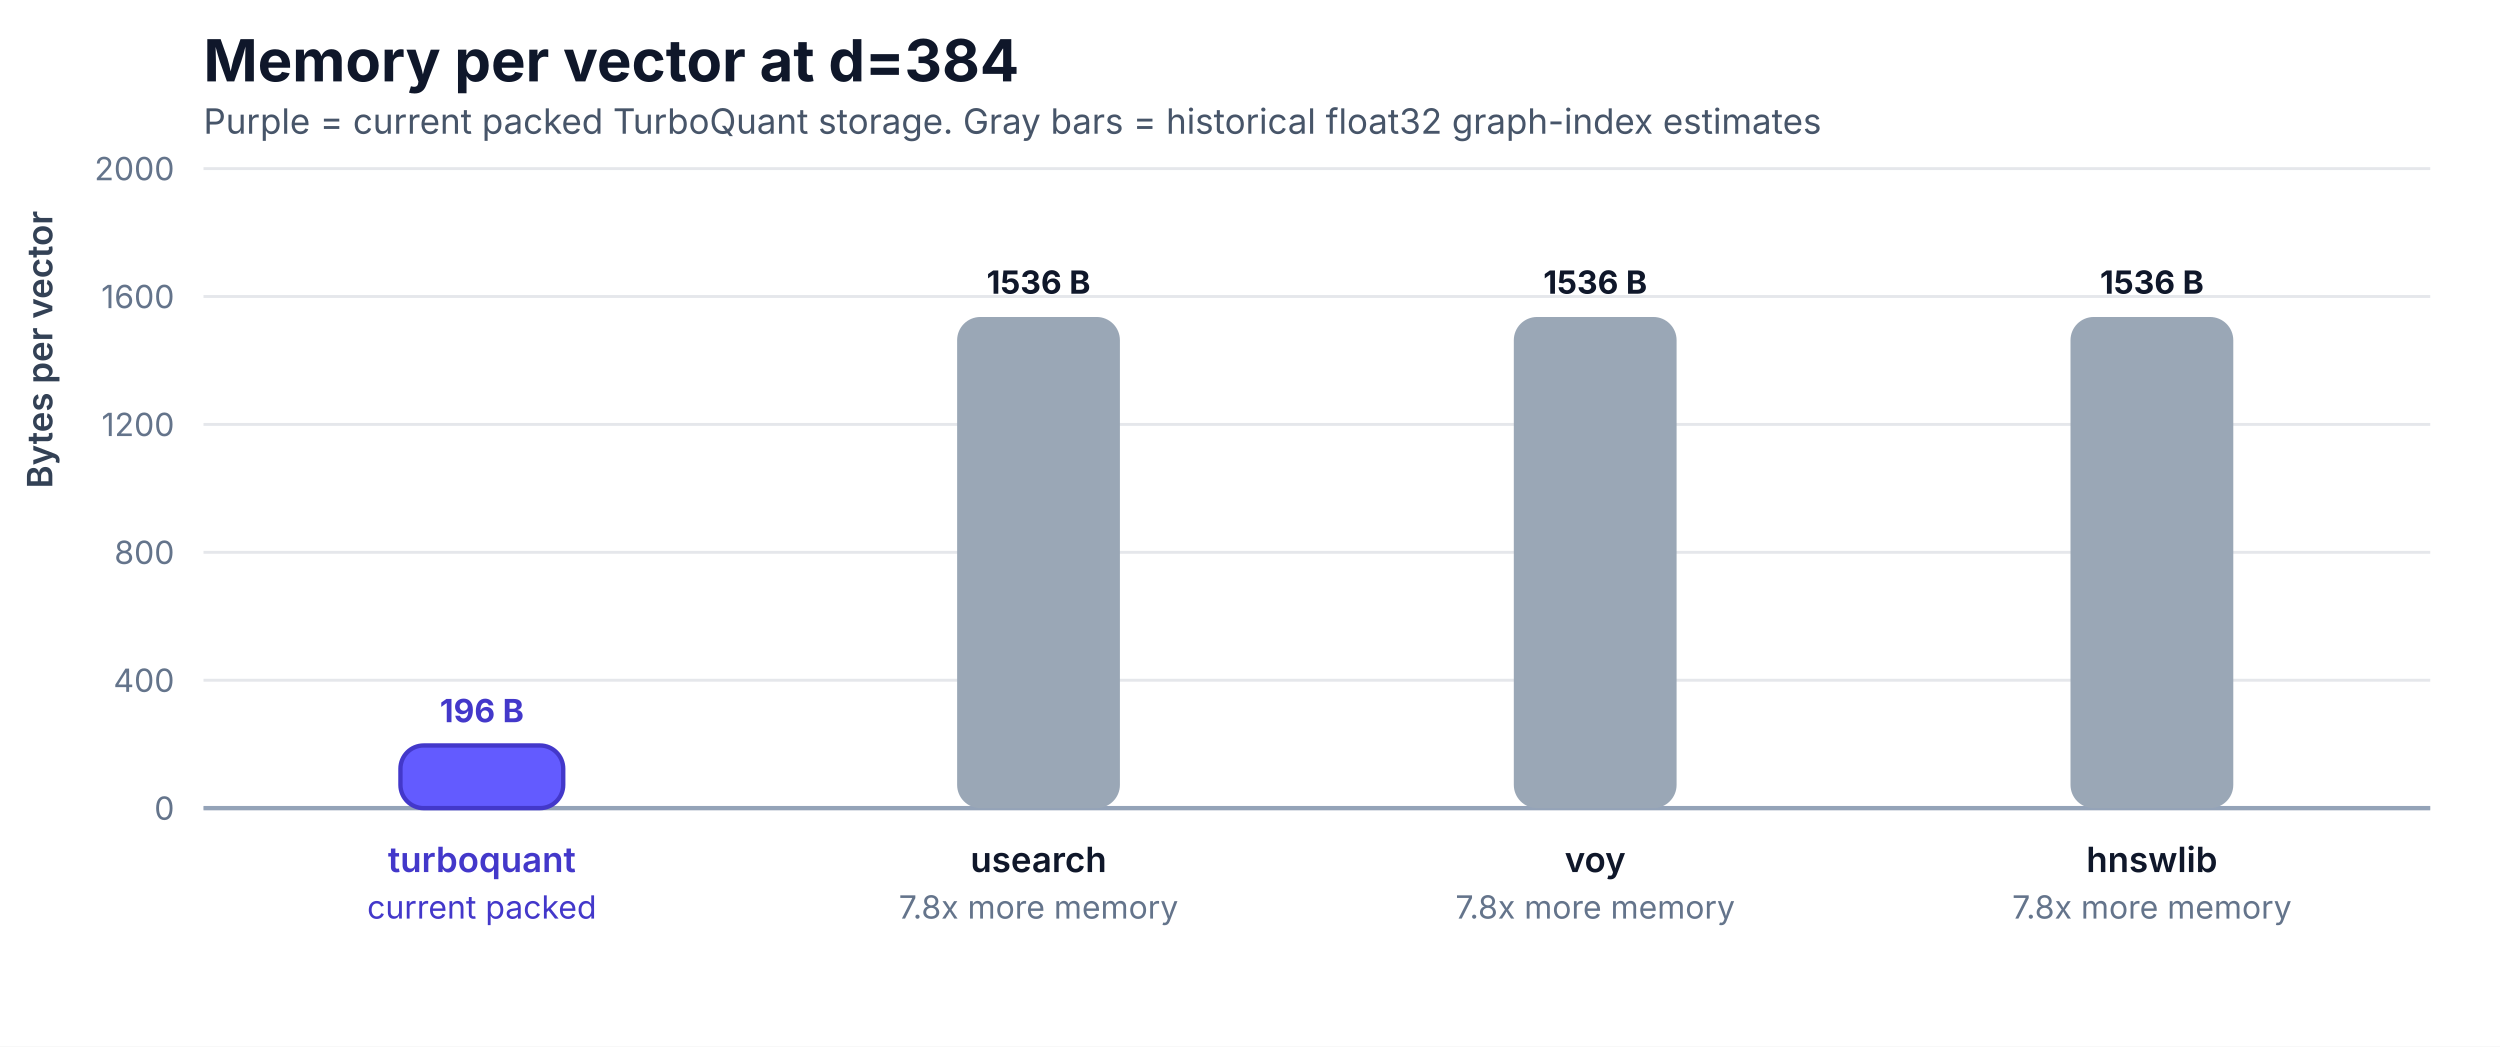
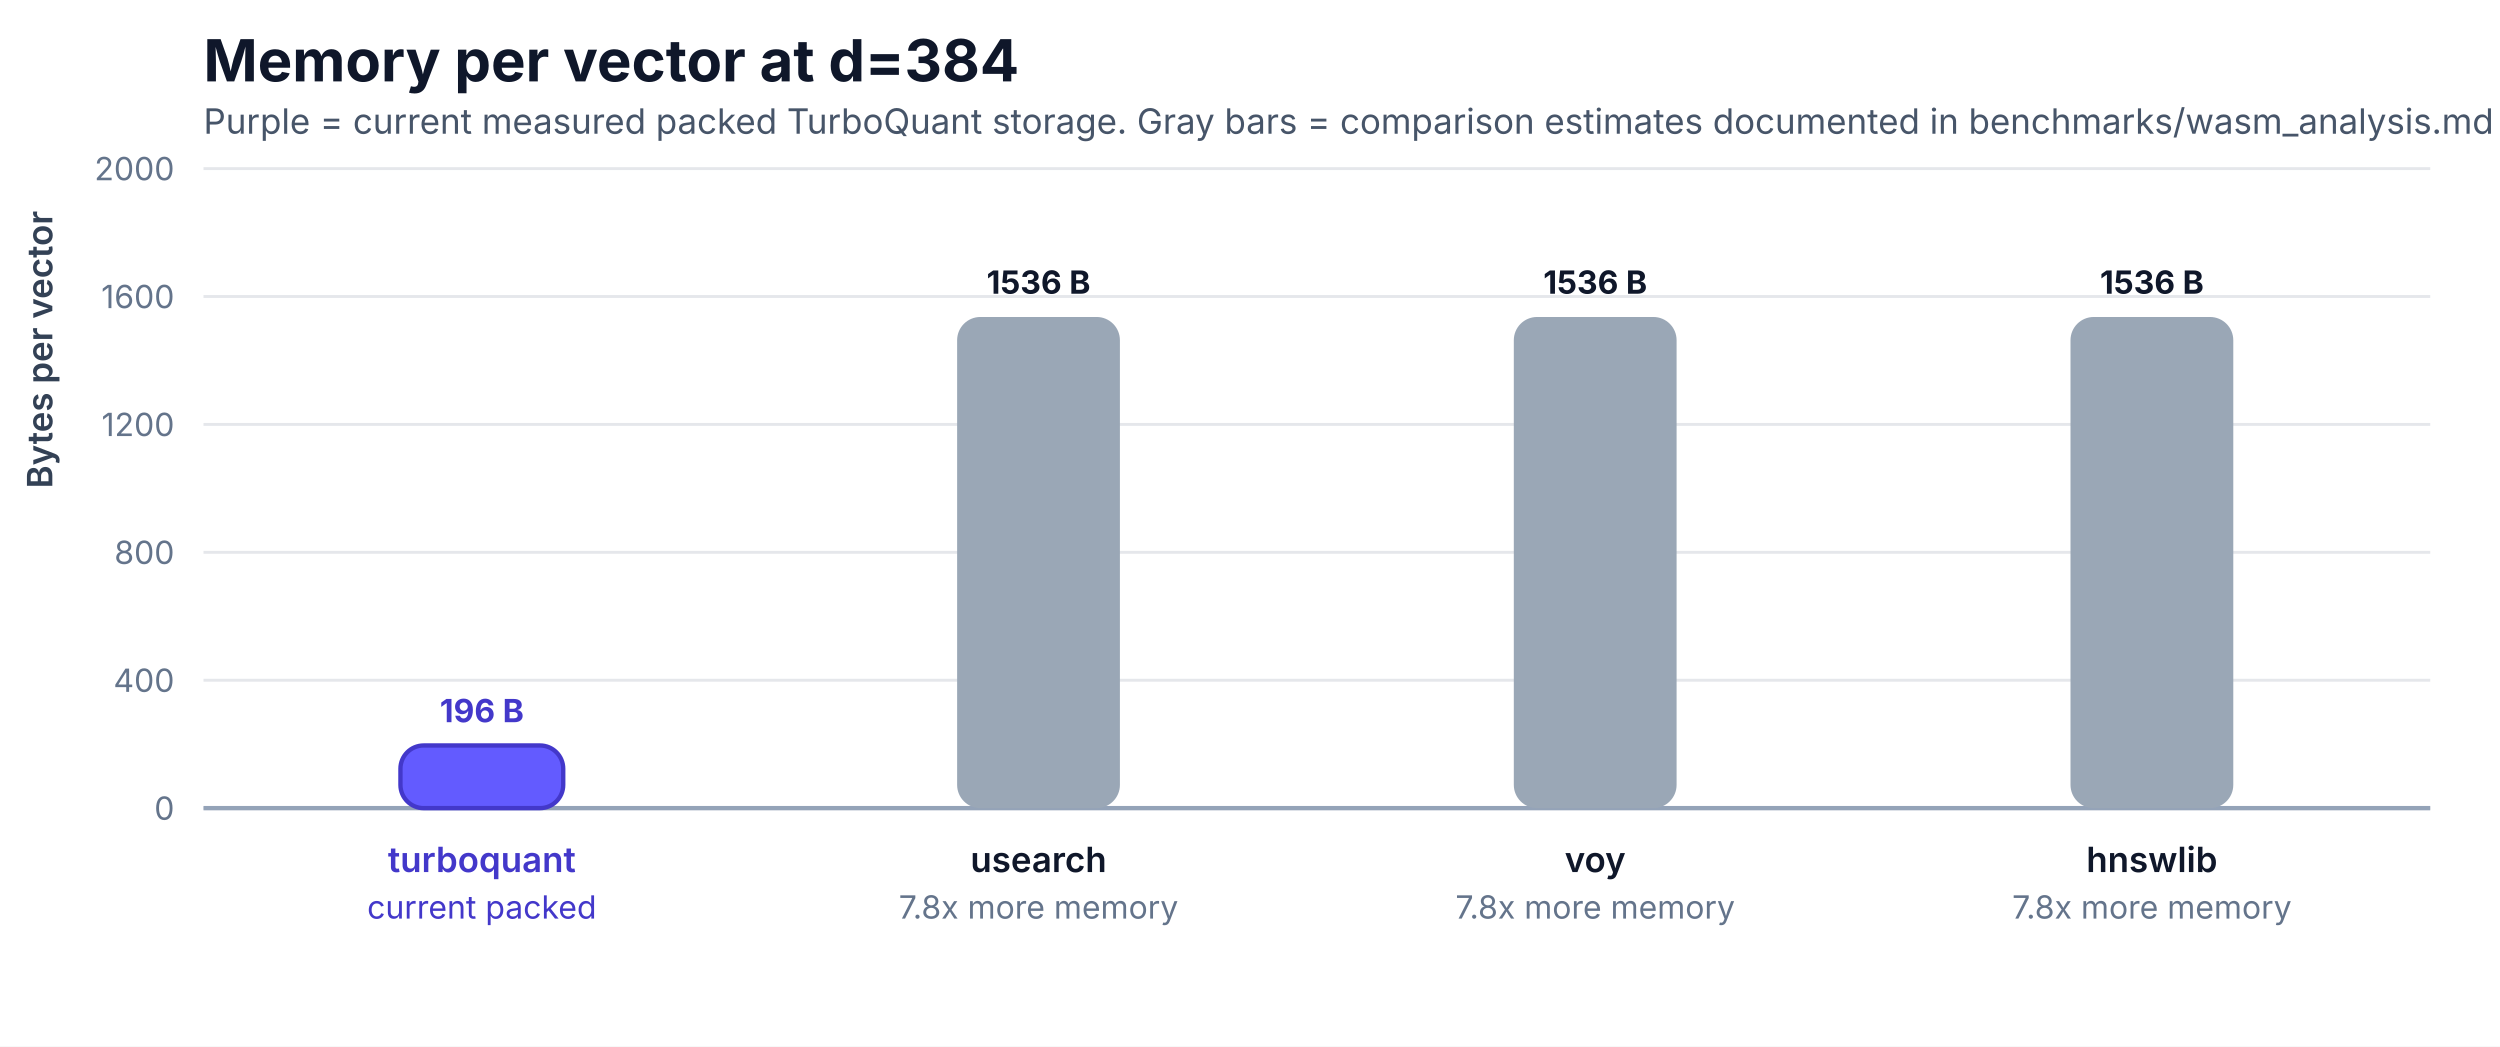
<svg xmlns="http://www.w3.org/2000/svg" width="860" height="360" viewBox="0 0 860 360" role="img" aria-label="Memory per vector at d=384">
  <style>
    .title { font: 700 20px -apple-system, BlinkMacSystemFont, "Segoe UI", sans-serif; fill: #0f172a; }
    .subtitle { font: 400 12px -apple-system, BlinkMacSystemFont, "Segoe UI", sans-serif; fill: #475569; }
    .label { font: 600 12px -apple-system, BlinkMacSystemFont, "Segoe UI", sans-serif; fill: #0f172a; }
    .secondary { font: 400 11px -apple-system, BlinkMacSystemFont, "Segoe UI", sans-serif; fill: #475569; }
    .tick { font: 400 11px -apple-system, BlinkMacSystemFont, "Segoe UI", sans-serif; fill: #64748b; }
    .value { font: 700 11px -apple-system, BlinkMacSystemFont, "Segoe UI", sans-serif; fill: #0f172a; }
    .axis { font: 600 12px -apple-system, BlinkMacSystemFont, "Segoe UI", sans-serif; fill: #334155; }
  </style>
  <rect width="100%" height="100%" fill="#ffffff" />
  <text x="70" y="28" class="title">Memory per vector at d=384</text>
-   <text x="70" y="46" class="subtitle">Purple = current packed TurboQuant storage. Gray bars = historical float32 graph-index estimates</text>
+   <text x="70" y="46" class="subtitle">Purple = current measured packed TurboQuant storage. Gray bars = comparison estimates documented in benchmarks/wasm_analysis.md</text>
  <text x="18" y="168" transform="rotate(-90, 18, 168)" class="axis">Bytes per vector</text>
  <line x1="70" y1="278" x2="836" y2="278" stroke="#e5e7eb" stroke-width="1" />
  <text x="60" y="282" text-anchor="end" class="tick">0</text>
  <line x1="70" y1="234" x2="836" y2="234" stroke="#e5e7eb" stroke-width="1" />
  <text x="60" y="238" text-anchor="end" class="tick">400</text>
  <line x1="70" y1="190" x2="836" y2="190" stroke="#e5e7eb" stroke-width="1" />
  <text x="60" y="194" text-anchor="end" class="tick">800</text>
  <line x1="70" y1="146" x2="836" y2="146" stroke="#e5e7eb" stroke-width="1" />
  <text x="60" y="150" text-anchor="end" class="tick">1200</text>
  <line x1="70" y1="102" x2="836" y2="102" stroke="#e5e7eb" stroke-width="1" />
  <text x="60" y="106" text-anchor="end" class="tick">1600</text>
  <line x1="70" y1="58" x2="836" y2="58" stroke="#e5e7eb" stroke-width="1" />
  <text x="60" y="62" text-anchor="end" class="tick">2000</text>
  <line x1="70" y1="278" x2="836" y2="278" stroke="#94a3b8" stroke-width="1.5" />
  <rect x="137.75" y="256.44" width="56" height="21.56" rx="8" fill="#635bff" stroke="#4338ca" stroke-width="1.5" />
  <text x="165.75" y="248.44" text-anchor="middle" class="value" style="fill: #4338ca;">196 B</text>
  <text x="165.75" y="300" text-anchor="middle" class="label" style="fill: #4338ca;">turboquant</text>
  <text x="165.75" y="316" text-anchor="middle" class="secondary" style="fill: #4338ca;">current packed</text>
  <rect x="329.25" y="109.04" width="56" height="168.96" rx="8" fill="#9aa7b6" stroke="none" stroke-width="0" />
  <text x="357.25" y="101.04" text-anchor="middle" class="value" style="fill: #0f172a;">1536 B</text>
  <text x="357.25" y="300" text-anchor="middle" class="label" style="fill: #0f172a;">usearch</text>
  <text x="357.25" y="316" text-anchor="middle" class="secondary" style="fill: #64748b;">7.8x more memory</text>
  <rect x="520.75" y="109.04" width="56" height="168.96" rx="8" fill="#9aa7b6" stroke="none" stroke-width="0" />
  <text x="548.75" y="101.04" text-anchor="middle" class="value" style="fill: #0f172a;">1536 B</text>
  <text x="548.75" y="300" text-anchor="middle" class="label" style="fill: #0f172a;">voy</text>
  <text x="548.75" y="316" text-anchor="middle" class="secondary" style="fill: #64748b;">7.8x more memory</text>
  <rect x="712.25" y="109.04" width="56" height="168.96" rx="8" fill="#9aa7b6" stroke="none" stroke-width="0" />
  <text x="740.25" y="101.04" text-anchor="middle" class="value" style="fill: #0f172a;">1536 B</text>
  <text x="740.25" y="300" text-anchor="middle" class="label" style="fill: #0f172a;">hnswlib</text>
  <text x="740.25" y="316" text-anchor="middle" class="secondary" style="fill: #64748b;">7.8x more memory</text>
</svg>
